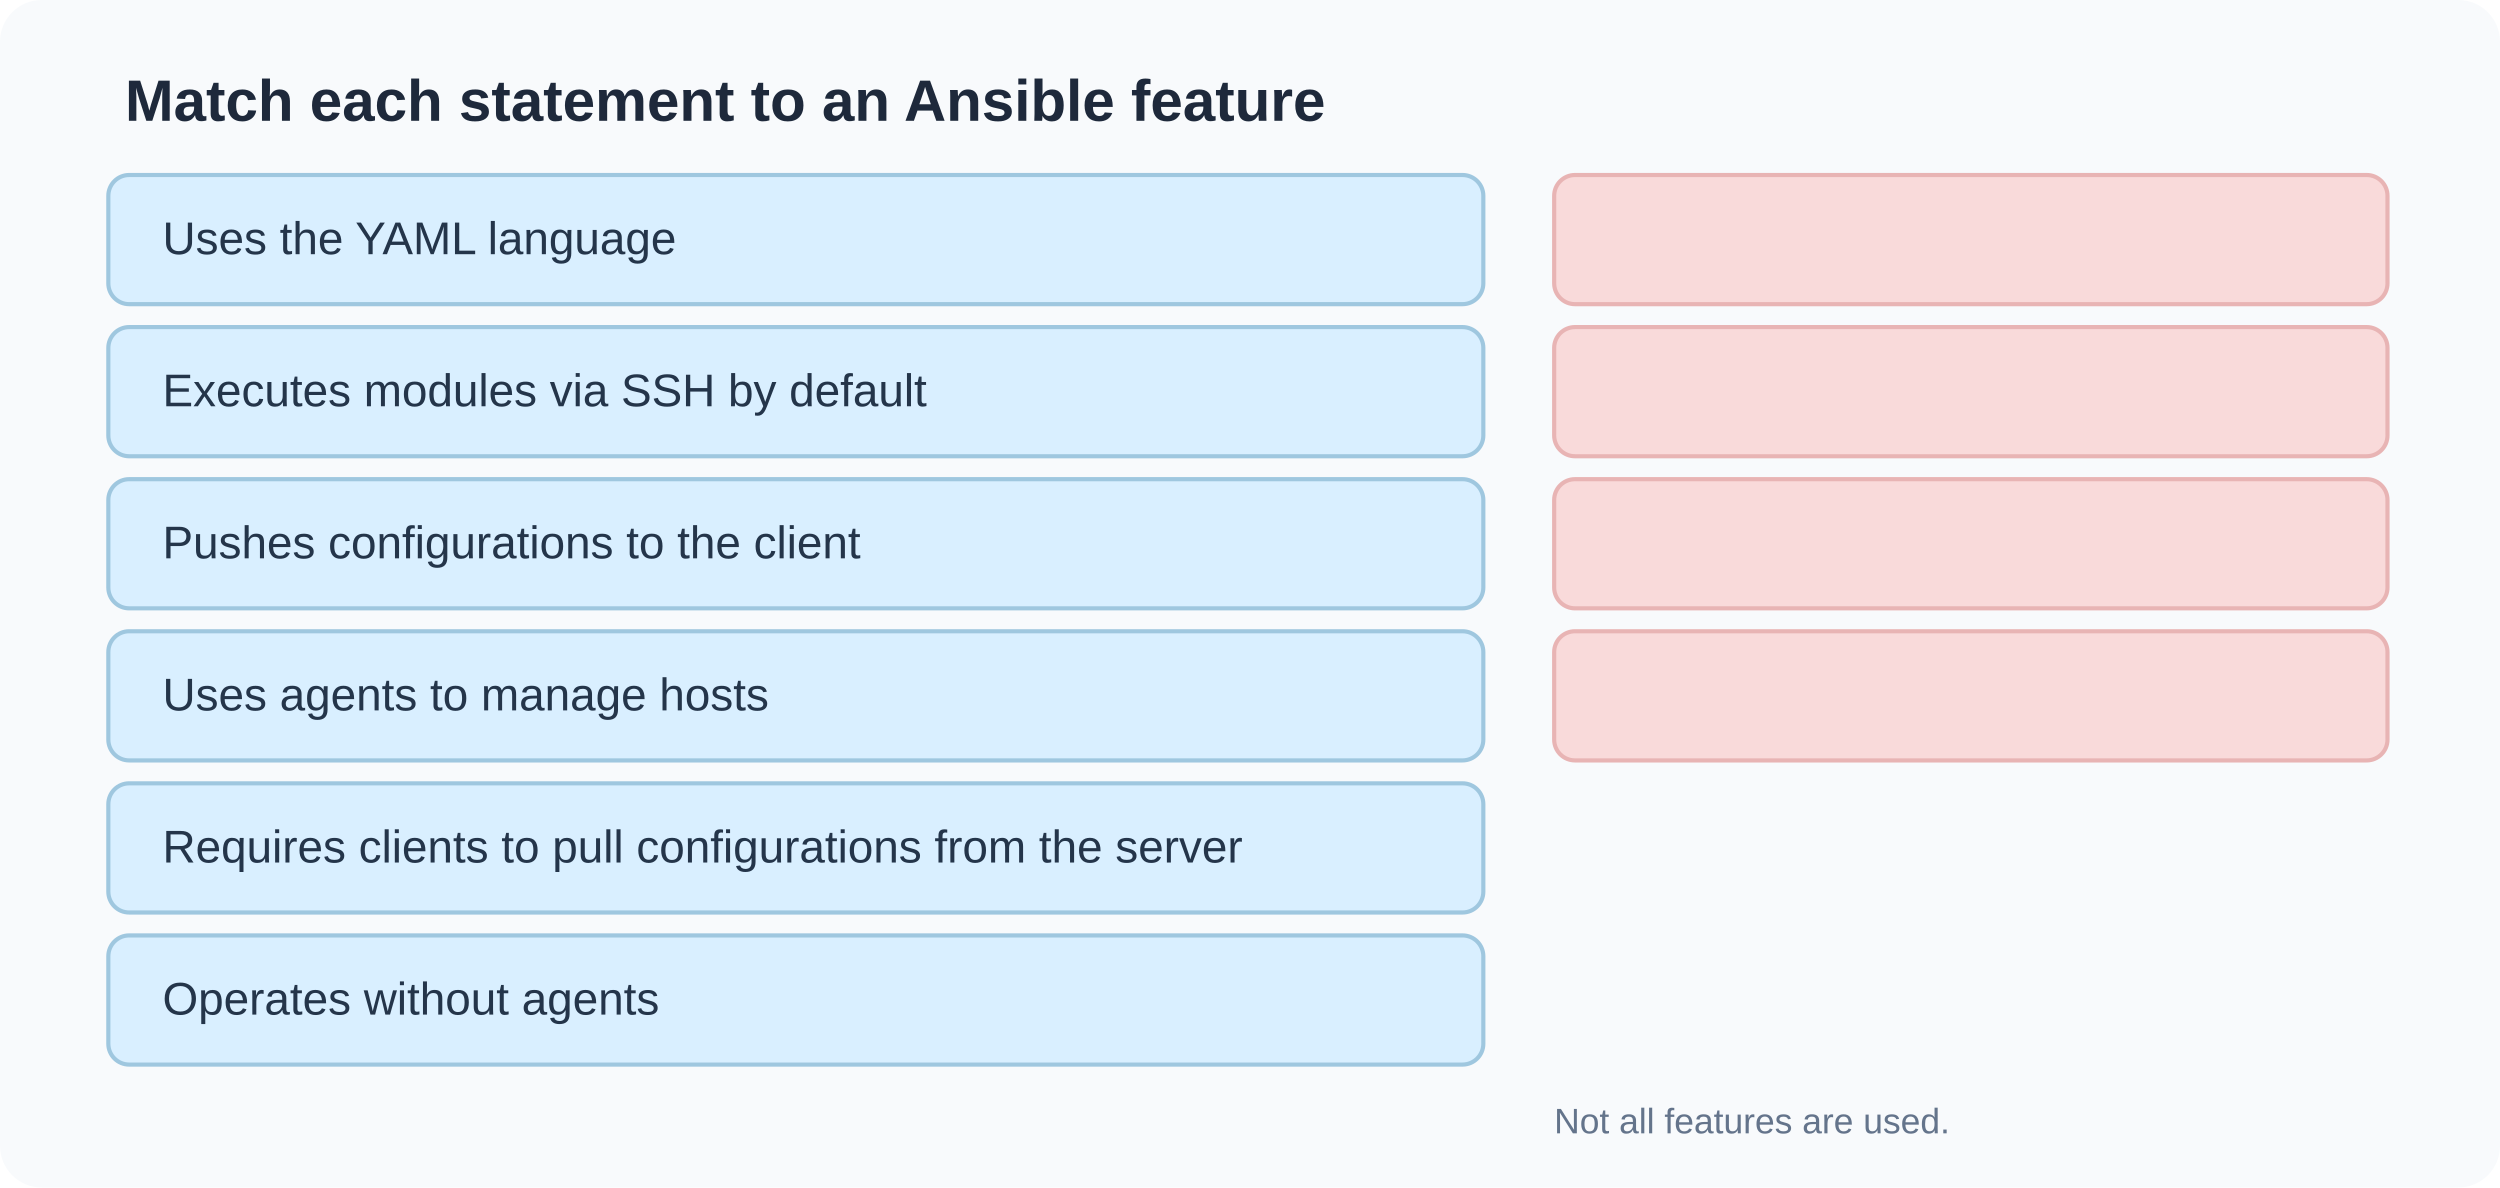
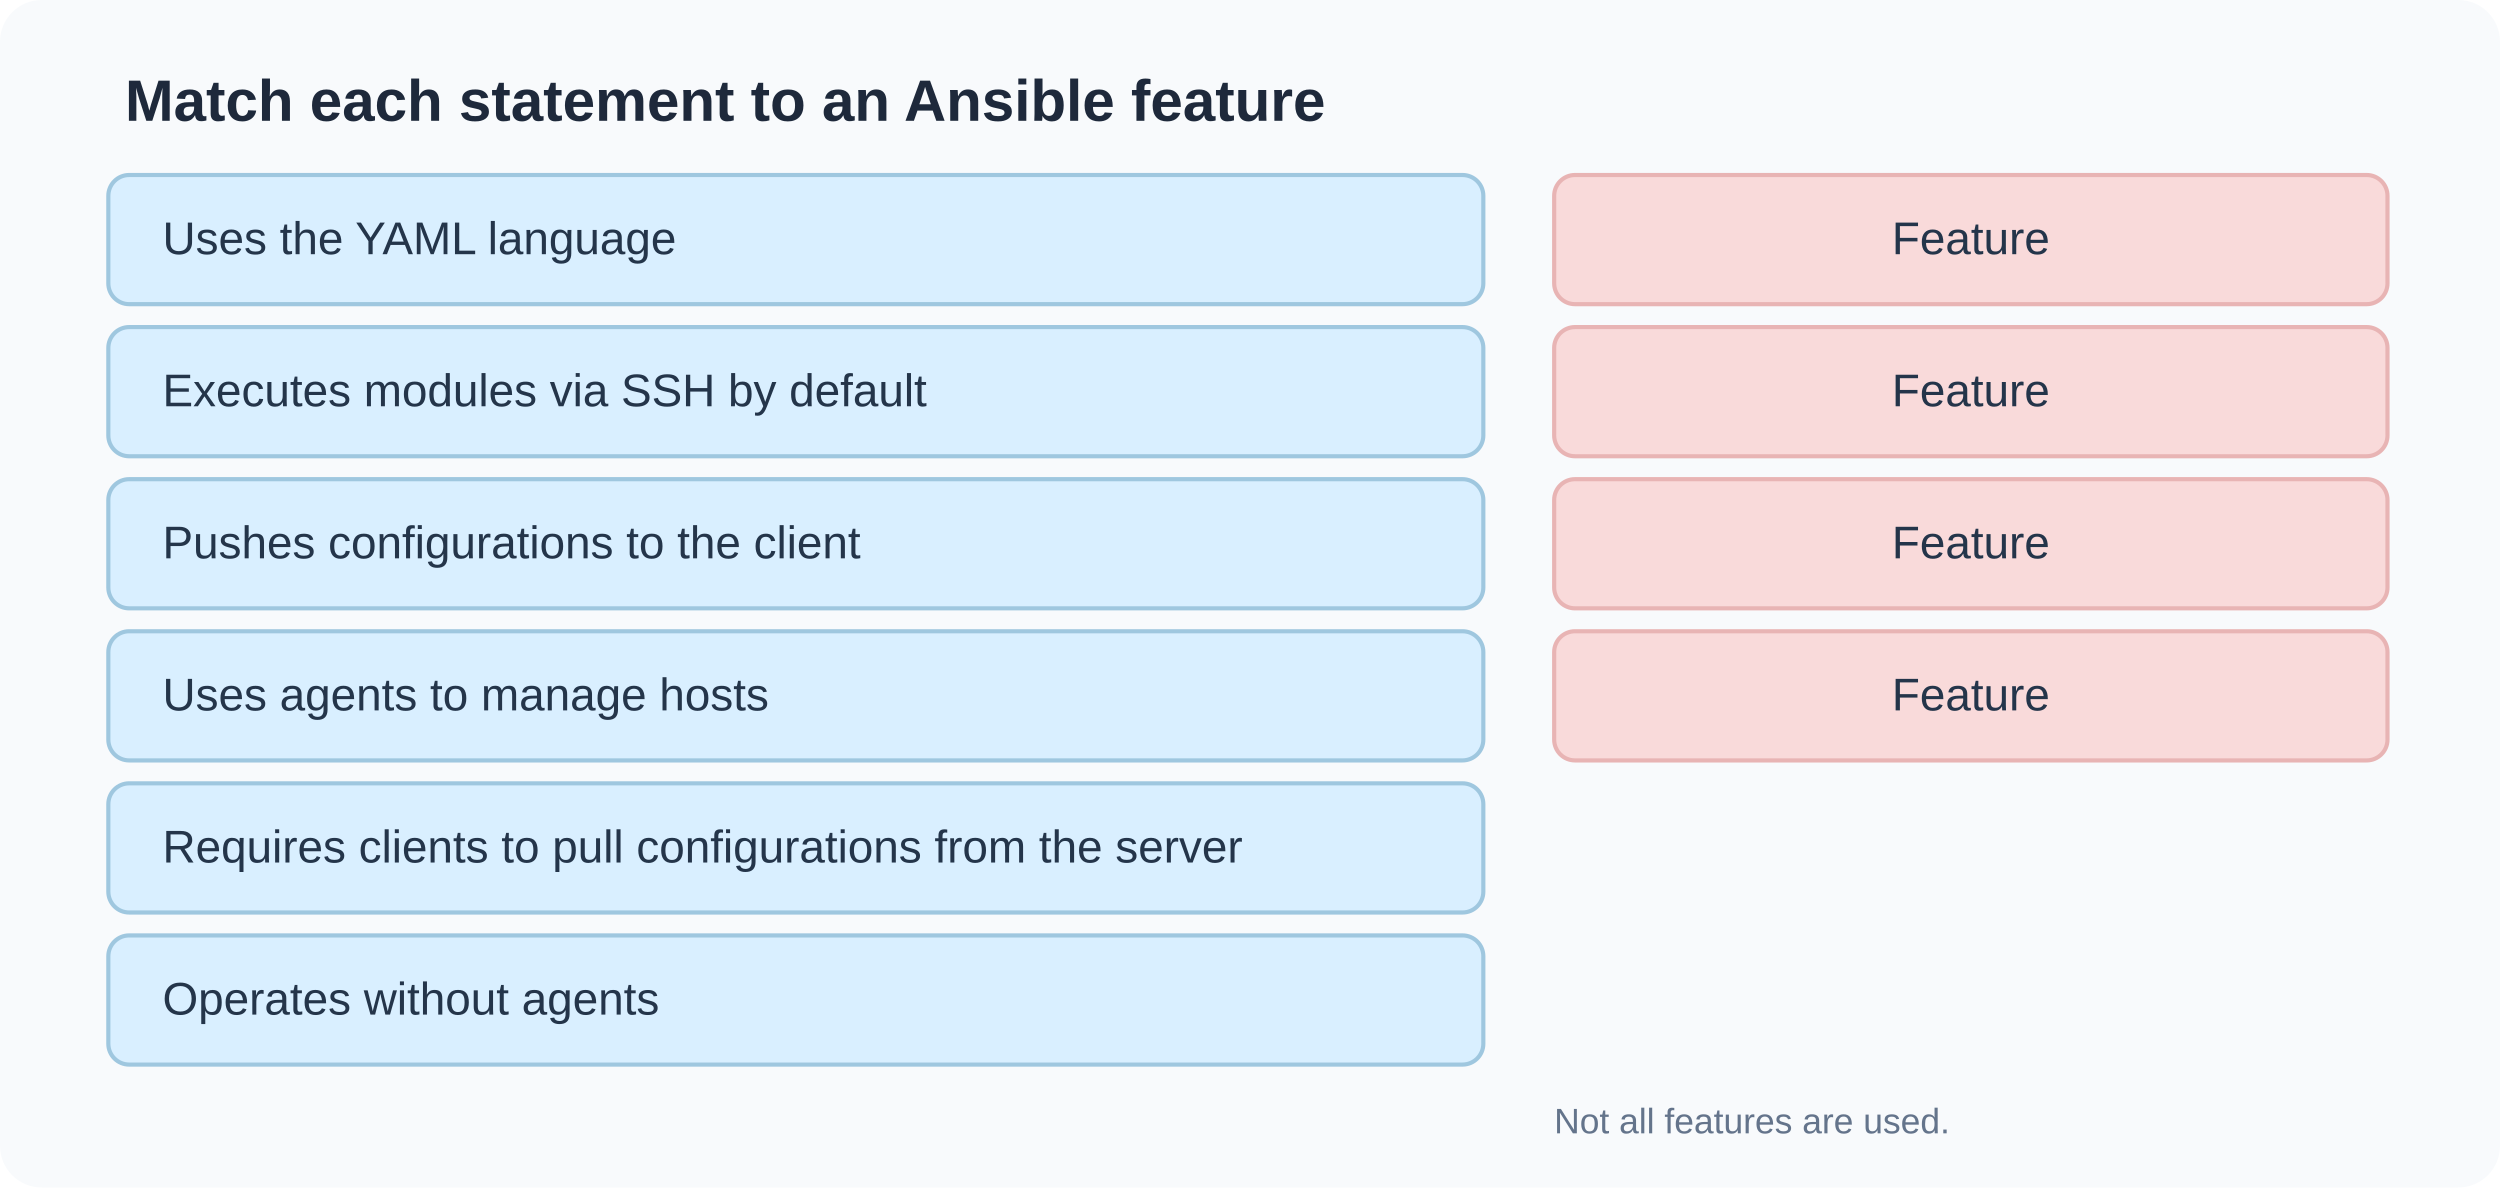
<svg xmlns="http://www.w3.org/2000/svg" width="1200" height="570" viewBox="0 0 1200 570" role="img" aria-labelledby="title desc">
  <rect width="1200" height="570" rx="20" fill="#f8fafc" />
  <text x="60" y="58" fill="#1e293b" font-family="Arial,sans-serif" font-size="28" font-weight="700">Match each statement to an Ansible feature</text>
  <g font-family="Arial,sans-serif" font-size="22" fill="#24354a">
    <rect x="52" y="84" width="660" height="62" rx="10" fill="#d9efff" stroke="#9fc7df" stroke-width="2" />
    <text x="78" y="122">Uses the YAML language</text>
    <rect x="52" y="157" width="660" height="62" rx="10" fill="#d9efff" stroke="#9fc7df" stroke-width="2" />
    <text x="78" y="195">Executes modules via SSH by default</text>
    <rect x="52" y="230" width="660" height="62" rx="10" fill="#d9efff" stroke="#9fc7df" stroke-width="2" />
    <text x="78" y="268">Pushes configurations to the client</text>
    <rect x="52" y="303" width="660" height="62" rx="10" fill="#d9efff" stroke="#9fc7df" stroke-width="2" />
    <text x="78" y="341">Uses agents to manage hosts</text>
    <rect x="52" y="376" width="660" height="62" rx="10" fill="#d9efff" stroke="#9fc7df" stroke-width="2" />
    <text x="78" y="414">Requires clients to pull configurations from the server</text>
    <rect x="52" y="449" width="660" height="62" rx="10" fill="#d9efff" stroke="#9fc7df" stroke-width="2" />
    <text x="78" y="487">Operates without agents</text>
  </g>
  <g fill="#f9dada" stroke="#e8b4b4" stroke-width="2">
    <rect x="746" y="84" width="400" height="62" rx="10" />
    <rect x="746" y="157" width="400" height="62" rx="10" />
    <rect x="746" y="230" width="400" height="62" rx="10" />
    <rect x="746" y="303" width="400" height="62" rx="10" />
  </g>
+   <g font-family="Arial,sans-serif" font-size="22" fill="#24354a" text-anchor="middle">
+     <text x="946" y="122">Feature</text>
+     <text x="946" y="195">Feature</text>
+     <text x="946" y="268">Feature</text>
+     <text x="946" y="341">Feature</text>
+   </g>
  <text x="746" y="544" fill="#64748b" font-family="Arial,sans-serif" font-size="17">Not all features are used.</text>
</svg>
